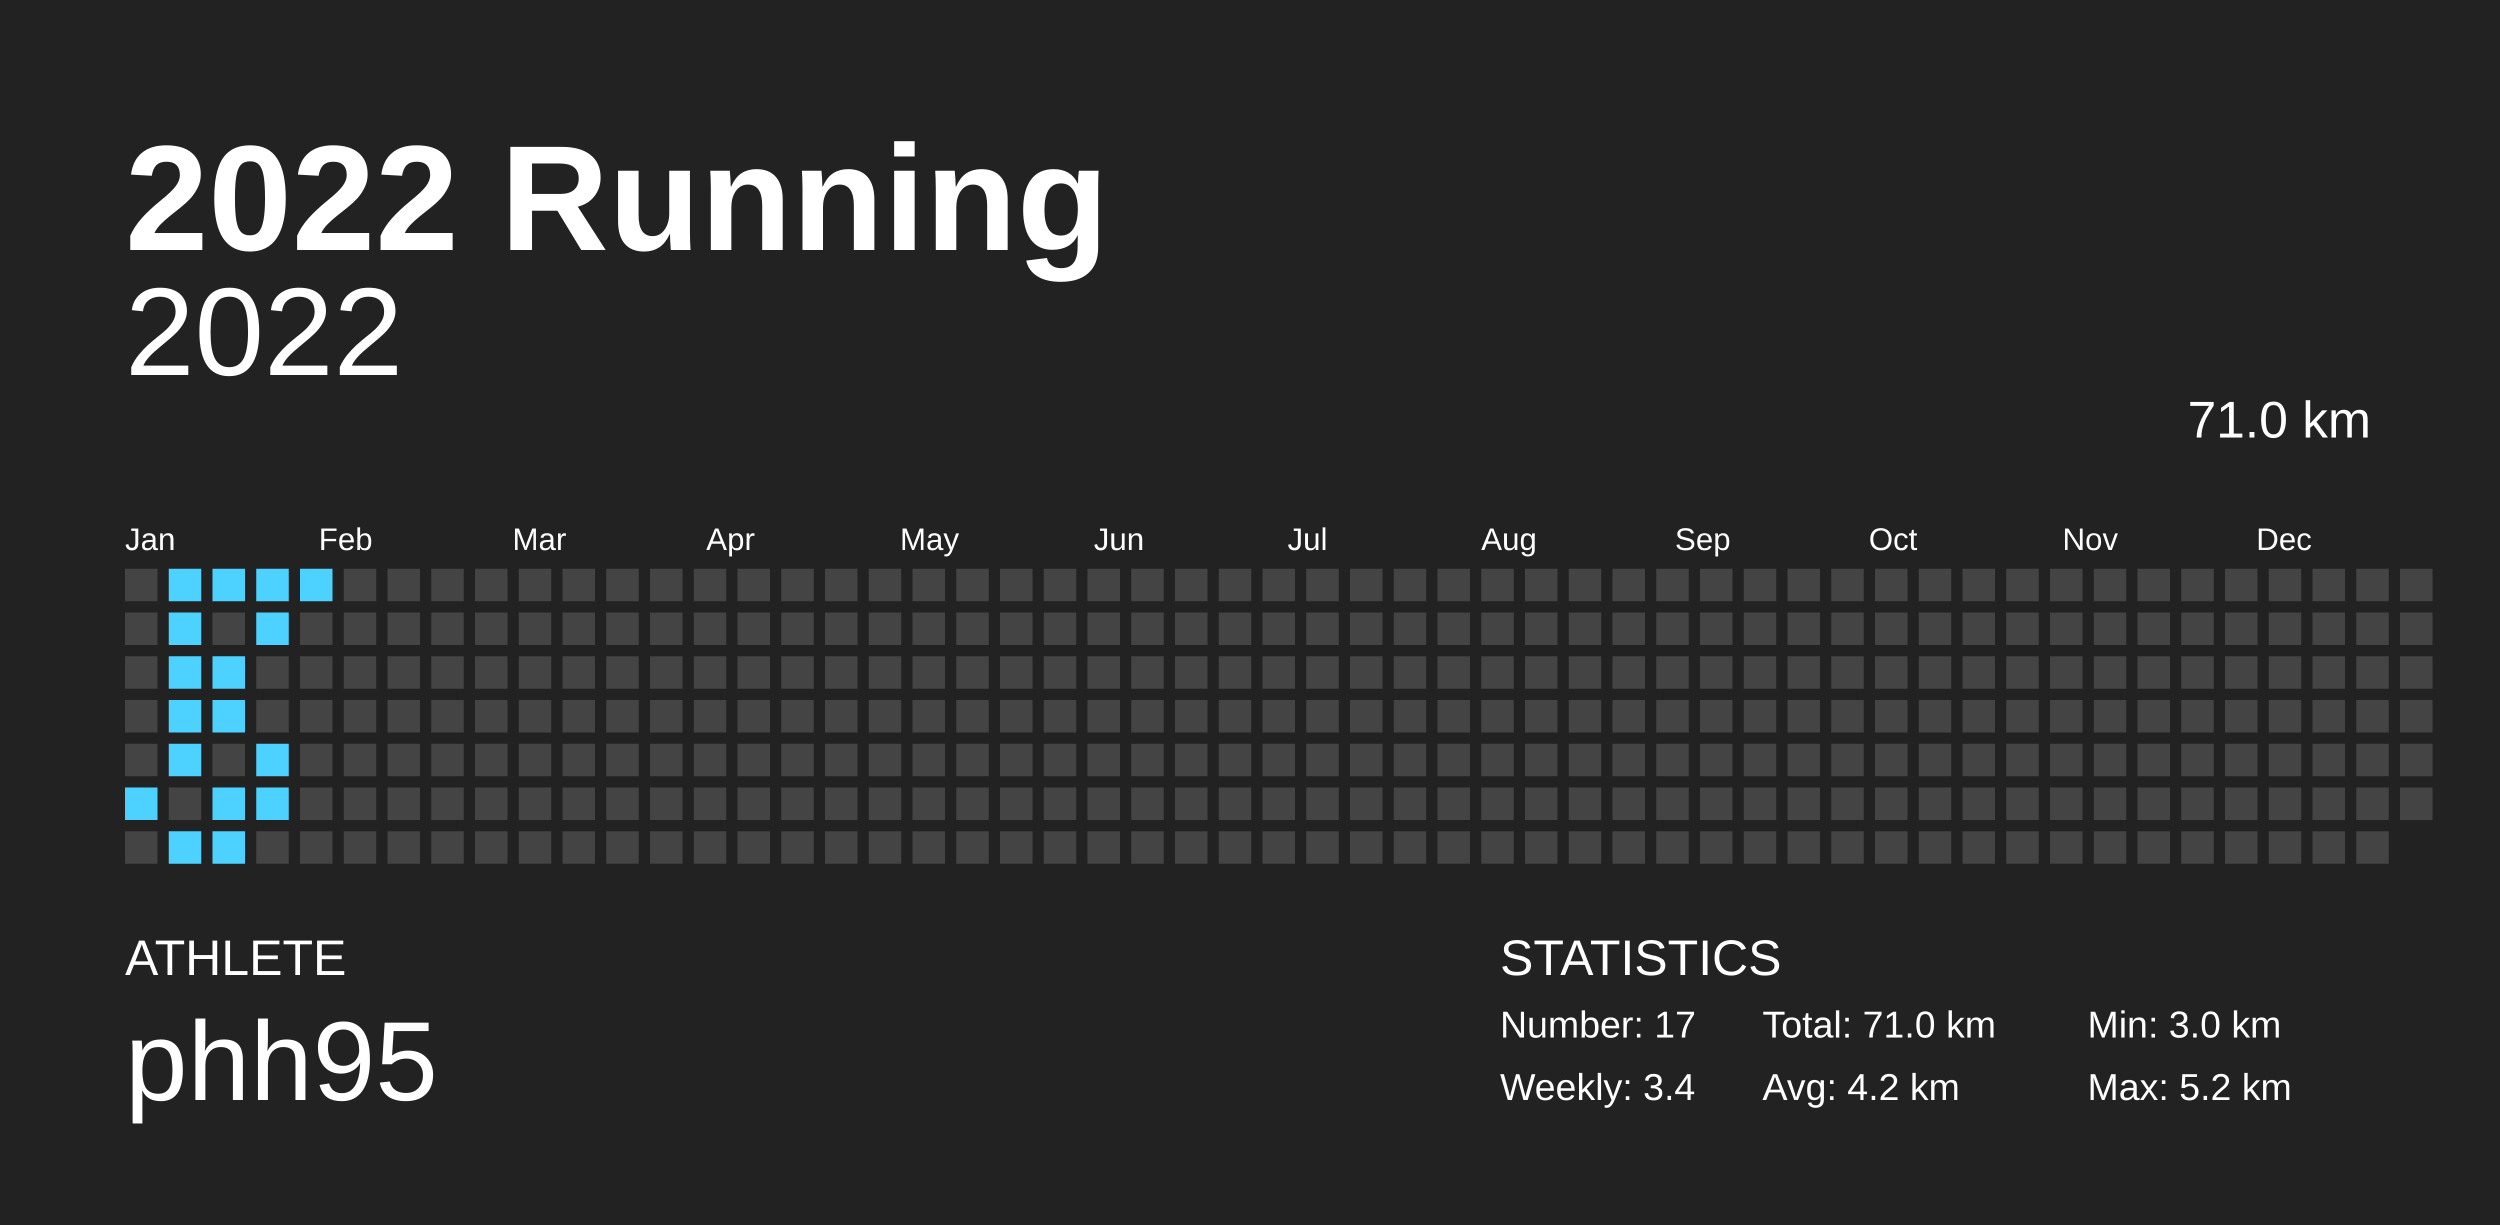
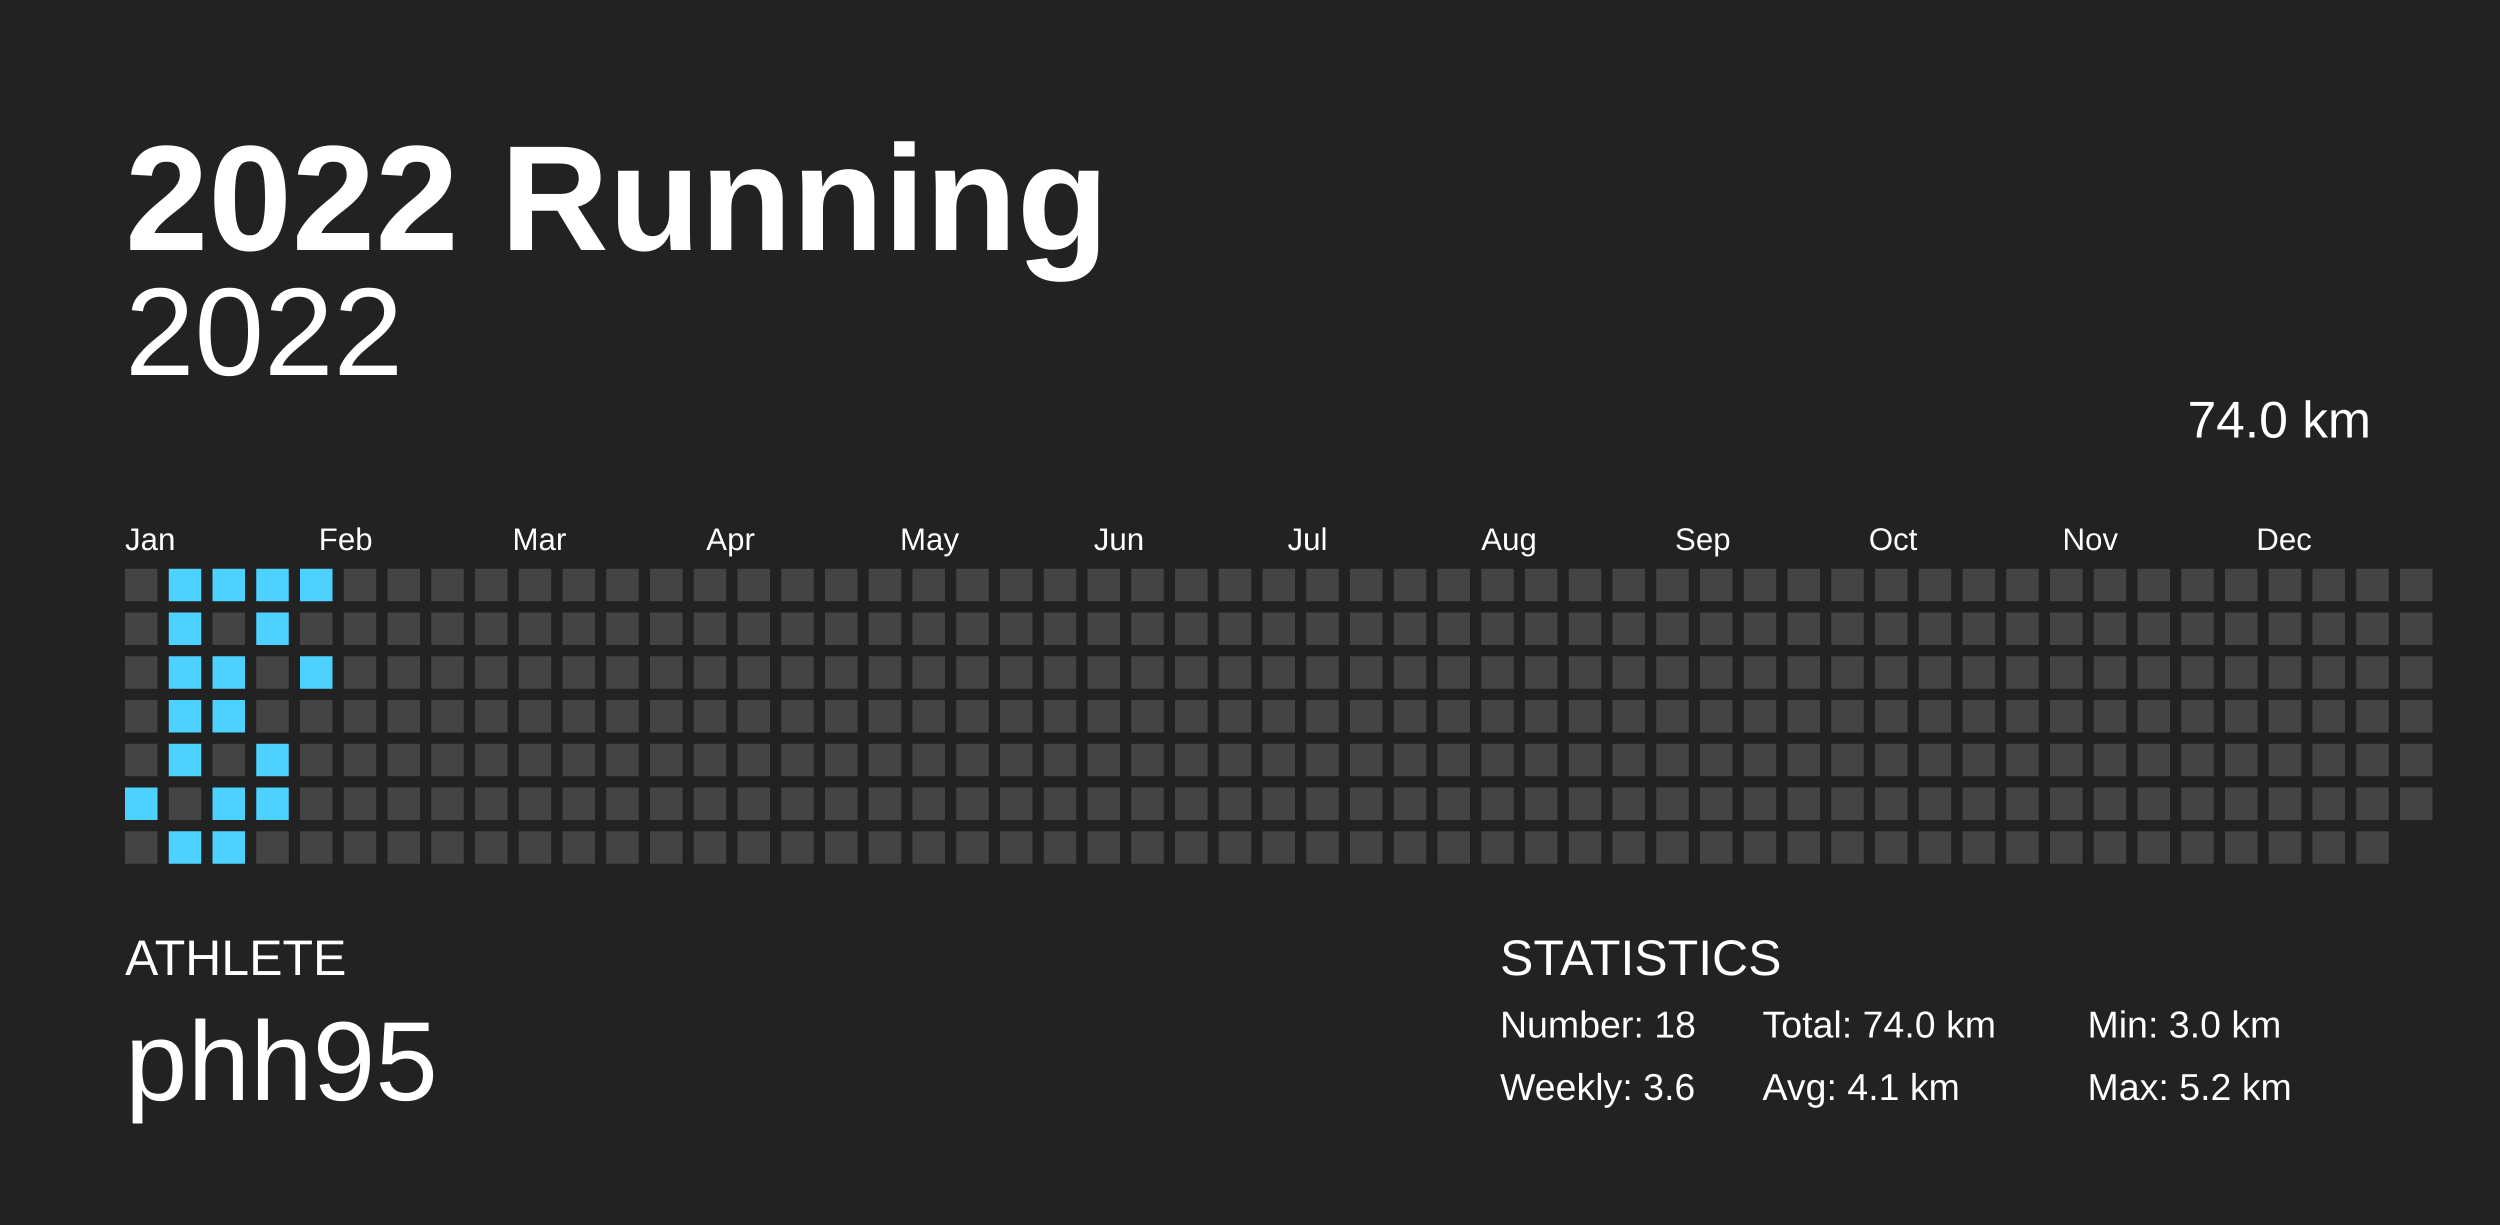
<svg xmlns="http://www.w3.org/2000/svg" baseProfile="full" height="98mm" version="1.1" viewBox="0,0,200,98" width="200mm">
  <defs />
  <rect fill="#222222" height="98" width="200" x="0" y="0" />
  <text fill="#FFFFFF" style="font-size:12px; font-family:Arial; font-weight:bold;" x="10" y="20">2022 Running</text>
  <text fill="#FFFFFF" style="font-size:4px; font-family:Arial" x="10" y="78">ATHLETE</text>
  <text fill="#FFFFFF" style="font-size:9px; font-family:Arial" x="10" y="88">phh95</text>
  <text fill="#FFFFFF" style="font-size:4px; font-family:Arial" x="120" y="78">STATISTICS</text>
-   <text fill="#FFFFFF" style="font-size:3px; font-family:Arial" x="120" y="83">Number: 17</text>
-   <text fill="#FFFFFF" style="font-size:3px; font-family:Arial" x="120" y="88">Weekly: 3.4</text>
-   <text fill="#FFFFFF" style="font-size:3px; font-family:Arial" x="141" y="83">Total: 71.0 km</text>
-   <text fill="#FFFFFF" style="font-size:3px; font-family:Arial" x="141" y="88">Avg: 4.2 km</text>
+   <text fill="#FFFFFF" style="font-size:3px; font-family:Arial" x="120" y="83">Number: 18</text>
+   <text fill="#FFFFFF" style="font-size:3px; font-family:Arial" x="120" y="88">Weekly: 3.6</text>
+   <text fill="#FFFFFF" style="font-size:3px; font-family:Arial" x="141" y="83">Total: 74.0 km</text>
+   <text fill="#FFFFFF" style="font-size:3px; font-family:Arial" x="141" y="88">Avg: 4.1 km</text>
  <text fill="#FFFFFF" style="font-size:3px; font-family:Arial" x="167" y="83">Min: 3.0 km</text>
  <text fill="#FFFFFF" style="font-size:3px; font-family:Arial" x="167" y="88">Max: 5.2 km</text>
  <text alignment-baseline="hanging" fill="#FFFFFF" style="font-size:10.0px; font-family:Arial;" x="10" y="30">2022</text>
-   <text alignment-baseline="hanging" fill="#FFFFFF" style="font-size:4.125px; font-family:Arial;" x="175" y="35">71.0 km</text>
+   <text alignment-baseline="hanging" fill="#FFFFFF" style="font-size:4.125px; font-family:Arial;" x="175" y="35">74.0 km</text>
  <text fill="#FFFFFF" style="font-size:2.5px; font-family:Arial" x="10.0" y="44">Jan</text>
  <text fill="#FFFFFF" style="font-size:2.5px; font-family:Arial" x="25.5" y="44">Feb</text>
  <text fill="#FFFFFF" style="font-size:2.5px; font-family:Arial" x="41.0" y="44">Mar</text>
  <text fill="#FFFFFF" style="font-size:2.5px; font-family:Arial" x="56.5" y="44">Apr</text>
  <text fill="#FFFFFF" style="font-size:2.5px; font-family:Arial" x="72.0" y="44">May</text>
  <text fill="#FFFFFF" style="font-size:2.5px; font-family:Arial" x="87.5" y="44">Jun</text>
  <text fill="#FFFFFF" style="font-size:2.5px; font-family:Arial" x="103.0" y="44">Jul</text>
  <text fill="#FFFFFF" style="font-size:2.5px; font-family:Arial" x="118.5" y="44">Aug</text>
  <text fill="#FFFFFF" style="font-size:2.5px; font-family:Arial" x="134.0" y="44">Sep</text>
  <text fill="#FFFFFF" style="font-size:2.5px; font-family:Arial" x="149.5" y="44">Oct</text>
  <text fill="#FFFFFF" style="font-size:2.5px; font-family:Arial" x="165.0" y="44">Nov</text>
  <text fill="#FFFFFF" style="font-size:2.5px; font-family:Arial" x="180.5" y="44">Dec</text>
  <rect fill="#444444" height="2.6" width="2.6" x="10.0" y="45.5" />
  <rect fill="#444444" height="2.6" width="2.6" x="10.0" y="49.0" />
  <rect fill="#444444" height="2.6" width="2.6" x="10.0" y="52.5" />
  <rect fill="#444444" height="2.6" width="2.6" x="10.0" y="56.0" />
  <rect fill="#444444" height="2.6" width="2.6" x="10.0" y="59.5" />
  <rect fill="#4dd2ff" height="2.6" width="2.6" x="10.0" y="63.0" />
  <rect fill="#444444" height="2.6" width="2.6" x="10.0" y="66.5" />
  <rect fill="#4dd2ff" height="2.6" width="2.6" x="13.5" y="45.5" />
  <rect fill="#4dd2ff" height="2.6" width="2.6" x="13.5" y="49.0" />
  <rect fill="#4dd2ff" height="2.6" width="2.6" x="13.5" y="52.5" />
  <rect fill="#4dd2ff" height="2.6" width="2.6" x="13.5" y="56.0" />
  <rect fill="#4dd2ff" height="2.6" width="2.6" x="13.5" y="59.5" />
  <rect fill="#444444" height="2.6" width="2.6" x="13.5" y="63.0" />
  <rect fill="#4dd2ff" height="2.6" width="2.6" x="13.5" y="66.5" />
  <rect fill="#4dd2ff" height="2.6" width="2.6" x="17.0" y="45.5" />
  <rect fill="#444444" height="2.6" width="2.6" x="17.0" y="49.0" />
  <rect fill="#4dd2ff" height="2.6" width="2.6" x="17.0" y="52.5" />
  <rect fill="#4dd2ff" height="2.6" width="2.6" x="17.0" y="56.0" />
  <rect fill="#444444" height="2.6" width="2.6" x="17.0" y="59.5" />
  <rect fill="#4dd2ff" height="2.6" width="2.6" x="17.0" y="63.0" />
  <rect fill="#4dd2ff" height="2.6" width="2.6" x="17.0" y="66.5" />
  <rect fill="#4dd2ff" height="2.6" width="2.6" x="20.5" y="45.5" />
  <rect fill="#4dd2ff" height="2.6" width="2.6" x="20.5" y="49.0" />
  <rect fill="#444444" height="2.6" width="2.6" x="20.5" y="52.5" />
  <rect fill="#444444" height="2.6" width="2.6" x="20.5" y="56.0" />
  <rect fill="#4dd2ff" height="2.6" width="2.6" x="20.5" y="59.5" />
  <rect fill="#4dd2ff" height="2.6" width="2.6" x="20.5" y="63.0" />
  <rect fill="#444444" height="2.6" width="2.6" x="20.5" y="66.5" />
  <rect fill="#4dd2ff" height="2.6" width="2.6" x="24.0" y="45.5" />
  <rect fill="#444444" height="2.6" width="2.6" x="24.0" y="49.0" />
-   <rect fill="#444444" height="2.6" width="2.6" x="24.0" y="52.5" />
+   <rect fill="#4dd2ff" height="2.6" width="2.6" x="24.0" y="52.5" />
  <rect fill="#444444" height="2.6" width="2.6" x="24.0" y="56.0" />
  <rect fill="#444444" height="2.6" width="2.6" x="24.0" y="59.5" />
  <rect fill="#444444" height="2.6" width="2.6" x="24.0" y="63.0" />
  <rect fill="#444444" height="2.6" width="2.6" x="24.0" y="66.5" />
  <rect fill="#444444" height="2.6" width="2.6" x="27.5" y="45.5" />
  <rect fill="#444444" height="2.6" width="2.6" x="27.5" y="49.0" />
  <rect fill="#444444" height="2.6" width="2.6" x="27.5" y="52.5" />
  <rect fill="#444444" height="2.6" width="2.6" x="27.5" y="56.0" />
  <rect fill="#444444" height="2.6" width="2.6" x="27.5" y="59.5" />
  <rect fill="#444444" height="2.6" width="2.6" x="27.5" y="63.0" />
  <rect fill="#444444" height="2.6" width="2.6" x="27.5" y="66.5" />
  <rect fill="#444444" height="2.6" width="2.6" x="31.0" y="45.5" />
  <rect fill="#444444" height="2.6" width="2.6" x="31.0" y="49.0" />
  <rect fill="#444444" height="2.6" width="2.6" x="31.0" y="52.5" />
  <rect fill="#444444" height="2.6" width="2.6" x="31.0" y="56.0" />
  <rect fill="#444444" height="2.6" width="2.6" x="31.0" y="59.5" />
  <rect fill="#444444" height="2.6" width="2.6" x="31.0" y="63.0" />
  <rect fill="#444444" height="2.6" width="2.6" x="31.0" y="66.5" />
  <rect fill="#444444" height="2.6" width="2.6" x="34.5" y="45.5" />
  <rect fill="#444444" height="2.6" width="2.6" x="34.5" y="49.0" />
  <rect fill="#444444" height="2.6" width="2.6" x="34.5" y="52.5" />
  <rect fill="#444444" height="2.6" width="2.6" x="34.5" y="56.0" />
  <rect fill="#444444" height="2.6" width="2.6" x="34.5" y="59.5" />
  <rect fill="#444444" height="2.6" width="2.6" x="34.5" y="63.0" />
  <rect fill="#444444" height="2.6" width="2.6" x="34.5" y="66.5" />
  <rect fill="#444444" height="2.6" width="2.6" x="38.0" y="45.5" />
  <rect fill="#444444" height="2.6" width="2.6" x="38.0" y="49.0" />
  <rect fill="#444444" height="2.6" width="2.6" x="38.0" y="52.5" />
  <rect fill="#444444" height="2.6" width="2.6" x="38.0" y="56.0" />
  <rect fill="#444444" height="2.6" width="2.6" x="38.0" y="59.5" />
  <rect fill="#444444" height="2.6" width="2.6" x="38.0" y="63.0" />
  <rect fill="#444444" height="2.6" width="2.6" x="38.0" y="66.5" />
  <rect fill="#444444" height="2.6" width="2.6" x="41.5" y="45.5" />
  <rect fill="#444444" height="2.6" width="2.6" x="41.5" y="49.0" />
  <rect fill="#444444" height="2.6" width="2.6" x="41.5" y="52.5" />
  <rect fill="#444444" height="2.6" width="2.6" x="41.5" y="56.0" />
  <rect fill="#444444" height="2.6" width="2.6" x="41.5" y="59.5" />
  <rect fill="#444444" height="2.6" width="2.6" x="41.5" y="63.0" />
  <rect fill="#444444" height="2.6" width="2.6" x="41.5" y="66.5" />
  <rect fill="#444444" height="2.6" width="2.6" x="45.0" y="45.5" />
  <rect fill="#444444" height="2.6" width="2.6" x="45.0" y="49.0" />
  <rect fill="#444444" height="2.6" width="2.6" x="45.0" y="52.5" />
  <rect fill="#444444" height="2.6" width="2.6" x="45.0" y="56.0" />
  <rect fill="#444444" height="2.6" width="2.6" x="45.0" y="59.5" />
  <rect fill="#444444" height="2.6" width="2.6" x="45.0" y="63.0" />
  <rect fill="#444444" height="2.6" width="2.6" x="45.0" y="66.5" />
  <rect fill="#444444" height="2.6" width="2.6" x="48.5" y="45.5" />
  <rect fill="#444444" height="2.6" width="2.6" x="48.5" y="49.0" />
  <rect fill="#444444" height="2.6" width="2.6" x="48.5" y="52.5" />
  <rect fill="#444444" height="2.6" width="2.6" x="48.5" y="56.0" />
  <rect fill="#444444" height="2.6" width="2.6" x="48.5" y="59.5" />
  <rect fill="#444444" height="2.6" width="2.6" x="48.5" y="63.0" />
  <rect fill="#444444" height="2.6" width="2.6" x="48.5" y="66.5" />
  <rect fill="#444444" height="2.6" width="2.6" x="52.0" y="45.5" />
  <rect fill="#444444" height="2.6" width="2.6" x="52.0" y="49.0" />
  <rect fill="#444444" height="2.6" width="2.6" x="52.0" y="52.5" />
  <rect fill="#444444" height="2.6" width="2.6" x="52.0" y="56.0" />
  <rect fill="#444444" height="2.6" width="2.6" x="52.0" y="59.5" />
  <rect fill="#444444" height="2.6" width="2.6" x="52.0" y="63.0" />
  <rect fill="#444444" height="2.6" width="2.6" x="52.0" y="66.5" />
  <rect fill="#444444" height="2.6" width="2.6" x="55.5" y="45.5" />
  <rect fill="#444444" height="2.6" width="2.6" x="55.5" y="49.0" />
  <rect fill="#444444" height="2.6" width="2.6" x="55.5" y="52.5" />
  <rect fill="#444444" height="2.6" width="2.6" x="55.5" y="56.0" />
  <rect fill="#444444" height="2.6" width="2.6" x="55.5" y="59.5" />
  <rect fill="#444444" height="2.6" width="2.6" x="55.5" y="63.0" />
  <rect fill="#444444" height="2.6" width="2.6" x="55.5" y="66.5" />
  <rect fill="#444444" height="2.6" width="2.6" x="59.0" y="45.5" />
  <rect fill="#444444" height="2.6" width="2.6" x="59.0" y="49.0" />
  <rect fill="#444444" height="2.6" width="2.6" x="59.0" y="52.5" />
  <rect fill="#444444" height="2.6" width="2.6" x="59.0" y="56.0" />
  <rect fill="#444444" height="2.6" width="2.6" x="59.0" y="59.5" />
  <rect fill="#444444" height="2.6" width="2.6" x="59.0" y="63.0" />
  <rect fill="#444444" height="2.6" width="2.6" x="59.0" y="66.5" />
  <rect fill="#444444" height="2.6" width="2.6" x="62.5" y="45.5" />
  <rect fill="#444444" height="2.6" width="2.6" x="62.5" y="49.0" />
  <rect fill="#444444" height="2.6" width="2.6" x="62.5" y="52.5" />
  <rect fill="#444444" height="2.6" width="2.6" x="62.5" y="56.0" />
  <rect fill="#444444" height="2.6" width="2.6" x="62.5" y="59.5" />
  <rect fill="#444444" height="2.6" width="2.6" x="62.5" y="63.0" />
  <rect fill="#444444" height="2.6" width="2.6" x="62.5" y="66.5" />
  <rect fill="#444444" height="2.6" width="2.6" x="66.0" y="45.5" />
  <rect fill="#444444" height="2.6" width="2.6" x="66.0" y="49.0" />
  <rect fill="#444444" height="2.6" width="2.6" x="66.0" y="52.5" />
  <rect fill="#444444" height="2.6" width="2.6" x="66.0" y="56.0" />
  <rect fill="#444444" height="2.6" width="2.6" x="66.0" y="59.5" />
  <rect fill="#444444" height="2.6" width="2.6" x="66.0" y="63.0" />
  <rect fill="#444444" height="2.6" width="2.6" x="66.0" y="66.5" />
  <rect fill="#444444" height="2.6" width="2.6" x="69.5" y="45.5" />
  <rect fill="#444444" height="2.6" width="2.6" x="69.5" y="49.0" />
  <rect fill="#444444" height="2.6" width="2.6" x="69.5" y="52.5" />
  <rect fill="#444444" height="2.6" width="2.6" x="69.5" y="56.0" />
  <rect fill="#444444" height="2.6" width="2.6" x="69.5" y="59.5" />
  <rect fill="#444444" height="2.6" width="2.6" x="69.5" y="63.0" />
  <rect fill="#444444" height="2.6" width="2.6" x="69.5" y="66.5" />
  <rect fill="#444444" height="2.6" width="2.6" x="73.0" y="45.5" />
  <rect fill="#444444" height="2.6" width="2.6" x="73.0" y="49.0" />
  <rect fill="#444444" height="2.6" width="2.6" x="73.0" y="52.5" />
  <rect fill="#444444" height="2.6" width="2.6" x="73.0" y="56.0" />
  <rect fill="#444444" height="2.6" width="2.6" x="73.0" y="59.5" />
  <rect fill="#444444" height="2.6" width="2.6" x="73.0" y="63.0" />
  <rect fill="#444444" height="2.6" width="2.6" x="73.0" y="66.5" />
  <rect fill="#444444" height="2.6" width="2.6" x="76.5" y="45.5" />
  <rect fill="#444444" height="2.6" width="2.6" x="76.5" y="49.0" />
  <rect fill="#444444" height="2.6" width="2.6" x="76.5" y="52.5" />
  <rect fill="#444444" height="2.6" width="2.6" x="76.5" y="56.0" />
  <rect fill="#444444" height="2.6" width="2.6" x="76.5" y="59.5" />
  <rect fill="#444444" height="2.6" width="2.6" x="76.5" y="63.0" />
  <rect fill="#444444" height="2.6" width="2.6" x="76.5" y="66.5" />
  <rect fill="#444444" height="2.6" width="2.6" x="80.0" y="45.5" />
  <rect fill="#444444" height="2.6" width="2.6" x="80.0" y="49.0" />
  <rect fill="#444444" height="2.6" width="2.6" x="80.0" y="52.5" />
  <rect fill="#444444" height="2.6" width="2.6" x="80.0" y="56.0" />
  <rect fill="#444444" height="2.6" width="2.6" x="80.0" y="59.5" />
  <rect fill="#444444" height="2.6" width="2.6" x="80.0" y="63.0" />
  <rect fill="#444444" height="2.6" width="2.6" x="80.0" y="66.5" />
  <rect fill="#444444" height="2.6" width="2.6" x="83.5" y="45.5" />
  <rect fill="#444444" height="2.6" width="2.6" x="83.5" y="49.0" />
  <rect fill="#444444" height="2.6" width="2.6" x="83.5" y="52.5" />
  <rect fill="#444444" height="2.6" width="2.6" x="83.5" y="56.0" />
  <rect fill="#444444" height="2.6" width="2.6" x="83.5" y="59.5" />
  <rect fill="#444444" height="2.6" width="2.6" x="83.5" y="63.0" />
  <rect fill="#444444" height="2.6" width="2.6" x="83.5" y="66.5" />
  <rect fill="#444444" height="2.6" width="2.6" x="87.0" y="45.5" />
  <rect fill="#444444" height="2.6" width="2.6" x="87.0" y="49.0" />
  <rect fill="#444444" height="2.6" width="2.6" x="87.0" y="52.5" />
  <rect fill="#444444" height="2.6" width="2.6" x="87.0" y="56.0" />
  <rect fill="#444444" height="2.6" width="2.6" x="87.0" y="59.5" />
  <rect fill="#444444" height="2.6" width="2.6" x="87.0" y="63.0" />
  <rect fill="#444444" height="2.6" width="2.6" x="87.0" y="66.5" />
  <rect fill="#444444" height="2.6" width="2.6" x="90.5" y="45.5" />
  <rect fill="#444444" height="2.6" width="2.6" x="90.5" y="49.0" />
  <rect fill="#444444" height="2.6" width="2.6" x="90.5" y="52.5" />
  <rect fill="#444444" height="2.6" width="2.6" x="90.5" y="56.0" />
  <rect fill="#444444" height="2.6" width="2.6" x="90.5" y="59.5" />
  <rect fill="#444444" height="2.6" width="2.6" x="90.5" y="63.0" />
  <rect fill="#444444" height="2.6" width="2.6" x="90.5" y="66.5" />
  <rect fill="#444444" height="2.6" width="2.6" x="94.0" y="45.5" />
  <rect fill="#444444" height="2.6" width="2.6" x="94.0" y="49.0" />
  <rect fill="#444444" height="2.6" width="2.6" x="94.0" y="52.5" />
  <rect fill="#444444" height="2.6" width="2.6" x="94.0" y="56.0" />
  <rect fill="#444444" height="2.6" width="2.6" x="94.0" y="59.5" />
  <rect fill="#444444" height="2.6" width="2.6" x="94.0" y="63.0" />
  <rect fill="#444444" height="2.6" width="2.6" x="94.0" y="66.5" />
  <rect fill="#444444" height="2.6" width="2.6" x="97.5" y="45.5" />
  <rect fill="#444444" height="2.6" width="2.6" x="97.5" y="49.0" />
  <rect fill="#444444" height="2.6" width="2.6" x="97.5" y="52.5" />
  <rect fill="#444444" height="2.6" width="2.6" x="97.5" y="56.0" />
  <rect fill="#444444" height="2.6" width="2.6" x="97.5" y="59.5" />
  <rect fill="#444444" height="2.6" width="2.6" x="97.5" y="63.0" />
  <rect fill="#444444" height="2.6" width="2.6" x="97.5" y="66.5" />
  <rect fill="#444444" height="2.6" width="2.6" x="101.0" y="45.5" />
  <rect fill="#444444" height="2.6" width="2.6" x="101.0" y="49.0" />
  <rect fill="#444444" height="2.6" width="2.6" x="101.0" y="52.5" />
  <rect fill="#444444" height="2.6" width="2.6" x="101.0" y="56.0" />
  <rect fill="#444444" height="2.6" width="2.6" x="101.0" y="59.5" />
  <rect fill="#444444" height="2.6" width="2.6" x="101.0" y="63.0" />
  <rect fill="#444444" height="2.6" width="2.6" x="101.0" y="66.5" />
  <rect fill="#444444" height="2.6" width="2.6" x="104.5" y="45.5" />
  <rect fill="#444444" height="2.6" width="2.6" x="104.5" y="49.0" />
  <rect fill="#444444" height="2.6" width="2.6" x="104.5" y="52.5" />
  <rect fill="#444444" height="2.6" width="2.6" x="104.5" y="56.0" />
  <rect fill="#444444" height="2.6" width="2.6" x="104.5" y="59.5" />
  <rect fill="#444444" height="2.6" width="2.6" x="104.5" y="63.0" />
  <rect fill="#444444" height="2.6" width="2.6" x="104.5" y="66.5" />
  <rect fill="#444444" height="2.6" width="2.6" x="108.0" y="45.5" />
  <rect fill="#444444" height="2.6" width="2.6" x="108.0" y="49.0" />
  <rect fill="#444444" height="2.6" width="2.6" x="108.0" y="52.5" />
  <rect fill="#444444" height="2.6" width="2.6" x="108.0" y="56.0" />
  <rect fill="#444444" height="2.6" width="2.6" x="108.0" y="59.5" />
  <rect fill="#444444" height="2.6" width="2.6" x="108.0" y="63.0" />
  <rect fill="#444444" height="2.6" width="2.6" x="108.0" y="66.5" />
  <rect fill="#444444" height="2.6" width="2.6" x="111.5" y="45.5" />
  <rect fill="#444444" height="2.6" width="2.6" x="111.5" y="49.0" />
  <rect fill="#444444" height="2.6" width="2.6" x="111.5" y="52.5" />
  <rect fill="#444444" height="2.6" width="2.6" x="111.5" y="56.0" />
  <rect fill="#444444" height="2.6" width="2.6" x="111.5" y="59.5" />
  <rect fill="#444444" height="2.6" width="2.6" x="111.5" y="63.0" />
  <rect fill="#444444" height="2.6" width="2.6" x="111.5" y="66.5" />
  <rect fill="#444444" height="2.6" width="2.6" x="115.0" y="45.5" />
  <rect fill="#444444" height="2.6" width="2.6" x="115.0" y="49.0" />
  <rect fill="#444444" height="2.6" width="2.6" x="115.0" y="52.5" />
  <rect fill="#444444" height="2.6" width="2.6" x="115.0" y="56.0" />
  <rect fill="#444444" height="2.6" width="2.6" x="115.0" y="59.5" />
  <rect fill="#444444" height="2.6" width="2.6" x="115.0" y="63.0" />
  <rect fill="#444444" height="2.6" width="2.6" x="115.0" y="66.5" />
  <rect fill="#444444" height="2.6" width="2.6" x="118.5" y="45.5" />
  <rect fill="#444444" height="2.6" width="2.6" x="118.5" y="49.0" />
  <rect fill="#444444" height="2.6" width="2.6" x="118.5" y="52.5" />
  <rect fill="#444444" height="2.6" width="2.6" x="118.5" y="56.0" />
  <rect fill="#444444" height="2.6" width="2.6" x="118.5" y="59.5" />
  <rect fill="#444444" height="2.6" width="2.6" x="118.5" y="63.0" />
  <rect fill="#444444" height="2.6" width="2.6" x="118.5" y="66.5" />
  <rect fill="#444444" height="2.6" width="2.6" x="122.0" y="45.5" />
  <rect fill="#444444" height="2.6" width="2.6" x="122.0" y="49.0" />
  <rect fill="#444444" height="2.6" width="2.6" x="122.0" y="52.5" />
  <rect fill="#444444" height="2.6" width="2.6" x="122.0" y="56.0" />
  <rect fill="#444444" height="2.6" width="2.6" x="122.0" y="59.5" />
  <rect fill="#444444" height="2.6" width="2.6" x="122.0" y="63.0" />
  <rect fill="#444444" height="2.6" width="2.6" x="122.0" y="66.5" />
  <rect fill="#444444" height="2.6" width="2.6" x="125.5" y="45.5" />
  <rect fill="#444444" height="2.6" width="2.6" x="125.5" y="49.0" />
  <rect fill="#444444" height="2.6" width="2.6" x="125.5" y="52.5" />
  <rect fill="#444444" height="2.6" width="2.6" x="125.5" y="56.0" />
  <rect fill="#444444" height="2.6" width="2.6" x="125.5" y="59.5" />
  <rect fill="#444444" height="2.6" width="2.6" x="125.5" y="63.0" />
  <rect fill="#444444" height="2.6" width="2.6" x="125.5" y="66.5" />
  <rect fill="#444444" height="2.6" width="2.6" x="129.0" y="45.5" />
  <rect fill="#444444" height="2.6" width="2.6" x="129.0" y="49.0" />
  <rect fill="#444444" height="2.6" width="2.6" x="129.0" y="52.5" />
  <rect fill="#444444" height="2.6" width="2.6" x="129.0" y="56.0" />
  <rect fill="#444444" height="2.6" width="2.6" x="129.0" y="59.5" />
  <rect fill="#444444" height="2.6" width="2.6" x="129.0" y="63.0" />
  <rect fill="#444444" height="2.6" width="2.6" x="129.0" y="66.5" />
  <rect fill="#444444" height="2.6" width="2.6" x="132.5" y="45.5" />
  <rect fill="#444444" height="2.6" width="2.6" x="132.5" y="49.0" />
  <rect fill="#444444" height="2.6" width="2.6" x="132.5" y="52.5" />
  <rect fill="#444444" height="2.6" width="2.6" x="132.5" y="56.0" />
  <rect fill="#444444" height="2.6" width="2.6" x="132.5" y="59.5" />
  <rect fill="#444444" height="2.6" width="2.6" x="132.5" y="63.0" />
  <rect fill="#444444" height="2.6" width="2.6" x="132.5" y="66.5" />
  <rect fill="#444444" height="2.6" width="2.6" x="136.0" y="45.5" />
  <rect fill="#444444" height="2.6" width="2.6" x="136.0" y="49.0" />
  <rect fill="#444444" height="2.6" width="2.6" x="136.0" y="52.5" />
  <rect fill="#444444" height="2.6" width="2.6" x="136.0" y="56.0" />
  <rect fill="#444444" height="2.6" width="2.6" x="136.0" y="59.5" />
  <rect fill="#444444" height="2.6" width="2.6" x="136.0" y="63.0" />
  <rect fill="#444444" height="2.6" width="2.6" x="136.0" y="66.5" />
  <rect fill="#444444" height="2.6" width="2.6" x="139.5" y="45.5" />
  <rect fill="#444444" height="2.6" width="2.6" x="139.5" y="49.0" />
  <rect fill="#444444" height="2.6" width="2.6" x="139.5" y="52.5" />
  <rect fill="#444444" height="2.6" width="2.6" x="139.5" y="56.0" />
  <rect fill="#444444" height="2.6" width="2.6" x="139.5" y="59.5" />
  <rect fill="#444444" height="2.6" width="2.6" x="139.5" y="63.0" />
  <rect fill="#444444" height="2.6" width="2.6" x="139.5" y="66.5" />
  <rect fill="#444444" height="2.6" width="2.6" x="143.0" y="45.5" />
  <rect fill="#444444" height="2.6" width="2.6" x="143.0" y="49.0" />
  <rect fill="#444444" height="2.6" width="2.6" x="143.0" y="52.5" />
  <rect fill="#444444" height="2.6" width="2.6" x="143.0" y="56.0" />
  <rect fill="#444444" height="2.6" width="2.6" x="143.0" y="59.5" />
  <rect fill="#444444" height="2.6" width="2.6" x="143.0" y="63.0" />
  <rect fill="#444444" height="2.6" width="2.6" x="143.0" y="66.5" />
  <rect fill="#444444" height="2.6" width="2.6" x="146.5" y="45.5" />
  <rect fill="#444444" height="2.6" width="2.6" x="146.5" y="49.0" />
  <rect fill="#444444" height="2.6" width="2.6" x="146.5" y="52.5" />
  <rect fill="#444444" height="2.6" width="2.6" x="146.5" y="56.0" />
  <rect fill="#444444" height="2.6" width="2.6" x="146.5" y="59.5" />
  <rect fill="#444444" height="2.6" width="2.6" x="146.5" y="63.0" />
  <rect fill="#444444" height="2.6" width="2.6" x="146.5" y="66.5" />
  <rect fill="#444444" height="2.6" width="2.6" x="150.0" y="45.5" />
  <rect fill="#444444" height="2.6" width="2.6" x="150.0" y="49.0" />
  <rect fill="#444444" height="2.6" width="2.6" x="150.0" y="52.5" />
  <rect fill="#444444" height="2.6" width="2.6" x="150.0" y="56.0" />
  <rect fill="#444444" height="2.6" width="2.6" x="150.0" y="59.5" />
  <rect fill="#444444" height="2.6" width="2.6" x="150.0" y="63.0" />
  <rect fill="#444444" height="2.6" width="2.6" x="150.0" y="66.5" />
  <rect fill="#444444" height="2.6" width="2.6" x="153.5" y="45.5" />
  <rect fill="#444444" height="2.6" width="2.6" x="153.5" y="49.0" />
  <rect fill="#444444" height="2.6" width="2.6" x="153.5" y="52.5" />
  <rect fill="#444444" height="2.6" width="2.6" x="153.5" y="56.0" />
  <rect fill="#444444" height="2.6" width="2.6" x="153.5" y="59.5" />
  <rect fill="#444444" height="2.6" width="2.6" x="153.5" y="63.0" />
  <rect fill="#444444" height="2.6" width="2.6" x="153.5" y="66.5" />
  <rect fill="#444444" height="2.6" width="2.6" x="157.0" y="45.5" />
  <rect fill="#444444" height="2.6" width="2.6" x="157.0" y="49.0" />
  <rect fill="#444444" height="2.6" width="2.6" x="157.0" y="52.5" />
  <rect fill="#444444" height="2.6" width="2.6" x="157.0" y="56.0" />
  <rect fill="#444444" height="2.6" width="2.6" x="157.0" y="59.5" />
  <rect fill="#444444" height="2.6" width="2.6" x="157.0" y="63.0" />
  <rect fill="#444444" height="2.6" width="2.6" x="157.0" y="66.5" />
  <rect fill="#444444" height="2.6" width="2.6" x="160.5" y="45.5" />
  <rect fill="#444444" height="2.6" width="2.6" x="160.5" y="49.0" />
  <rect fill="#444444" height="2.6" width="2.6" x="160.5" y="52.5" />
  <rect fill="#444444" height="2.6" width="2.6" x="160.5" y="56.0" />
  <rect fill="#444444" height="2.6" width="2.6" x="160.5" y="59.5" />
  <rect fill="#444444" height="2.6" width="2.6" x="160.5" y="63.0" />
  <rect fill="#444444" height="2.6" width="2.6" x="160.5" y="66.5" />
  <rect fill="#444444" height="2.6" width="2.6" x="164.0" y="45.5" />
  <rect fill="#444444" height="2.6" width="2.6" x="164.0" y="49.0" />
  <rect fill="#444444" height="2.6" width="2.6" x="164.0" y="52.5" />
  <rect fill="#444444" height="2.6" width="2.6" x="164.0" y="56.0" />
  <rect fill="#444444" height="2.6" width="2.6" x="164.0" y="59.5" />
  <rect fill="#444444" height="2.6" width="2.6" x="164.0" y="63.0" />
  <rect fill="#444444" height="2.6" width="2.6" x="164.0" y="66.5" />
  <rect fill="#444444" height="2.6" width="2.6" x="167.5" y="45.5" />
  <rect fill="#444444" height="2.6" width="2.6" x="167.5" y="49.0" />
  <rect fill="#444444" height="2.6" width="2.6" x="167.5" y="52.5" />
  <rect fill="#444444" height="2.6" width="2.6" x="167.5" y="56.0" />
  <rect fill="#444444" height="2.6" width="2.6" x="167.5" y="59.5" />
  <rect fill="#444444" height="2.6" width="2.6" x="167.5" y="63.0" />
  <rect fill="#444444" height="2.6" width="2.6" x="167.5" y="66.5" />
  <rect fill="#444444" height="2.6" width="2.6" x="171.0" y="45.5" />
  <rect fill="#444444" height="2.6" width="2.6" x="171.0" y="49.0" />
  <rect fill="#444444" height="2.6" width="2.6" x="171.0" y="52.5" />
  <rect fill="#444444" height="2.6" width="2.6" x="171.0" y="56.0" />
  <rect fill="#444444" height="2.6" width="2.6" x="171.0" y="59.5" />
  <rect fill="#444444" height="2.6" width="2.6" x="171.0" y="63.0" />
  <rect fill="#444444" height="2.6" width="2.6" x="171.0" y="66.5" />
  <rect fill="#444444" height="2.6" width="2.6" x="174.5" y="45.5" />
  <rect fill="#444444" height="2.6" width="2.6" x="174.5" y="49.0" />
  <rect fill="#444444" height="2.6" width="2.6" x="174.5" y="52.5" />
  <rect fill="#444444" height="2.6" width="2.6" x="174.5" y="56.0" />
  <rect fill="#444444" height="2.6" width="2.6" x="174.5" y="59.5" />
  <rect fill="#444444" height="2.6" width="2.6" x="174.5" y="63.0" />
  <rect fill="#444444" height="2.6" width="2.6" x="174.5" y="66.5" />
  <rect fill="#444444" height="2.6" width="2.6" x="178.0" y="45.5" />
  <rect fill="#444444" height="2.6" width="2.6" x="178.0" y="49.0" />
  <rect fill="#444444" height="2.6" width="2.6" x="178.0" y="52.5" />
  <rect fill="#444444" height="2.6" width="2.6" x="178.0" y="56.0" />
  <rect fill="#444444" height="2.6" width="2.6" x="178.0" y="59.5" />
  <rect fill="#444444" height="2.6" width="2.6" x="178.0" y="63.0" />
  <rect fill="#444444" height="2.6" width="2.6" x="178.0" y="66.5" />
  <rect fill="#444444" height="2.6" width="2.6" x="181.5" y="45.5" />
  <rect fill="#444444" height="2.6" width="2.6" x="181.5" y="49.0" />
  <rect fill="#444444" height="2.6" width="2.6" x="181.5" y="52.5" />
  <rect fill="#444444" height="2.6" width="2.6" x="181.5" y="56.0" />
  <rect fill="#444444" height="2.6" width="2.6" x="181.5" y="59.5" />
  <rect fill="#444444" height="2.6" width="2.6" x="181.5" y="63.0" />
  <rect fill="#444444" height="2.6" width="2.6" x="181.5" y="66.5" />
  <rect fill="#444444" height="2.6" width="2.6" x="185.0" y="45.5" />
  <rect fill="#444444" height="2.6" width="2.6" x="185.0" y="49.0" />
  <rect fill="#444444" height="2.6" width="2.6" x="185.0" y="52.5" />
  <rect fill="#444444" height="2.6" width="2.6" x="185.0" y="56.0" />
  <rect fill="#444444" height="2.6" width="2.6" x="185.0" y="59.5" />
  <rect fill="#444444" height="2.6" width="2.6" x="185.0" y="63.0" />
  <rect fill="#444444" height="2.6" width="2.6" x="185.0" y="66.5" />
  <rect fill="#444444" height="2.6" width="2.6" x="188.5" y="45.5" />
  <rect fill="#444444" height="2.6" width="2.6" x="188.5" y="49.0" />
  <rect fill="#444444" height="2.6" width="2.6" x="188.5" y="52.5" />
  <rect fill="#444444" height="2.6" width="2.6" x="188.5" y="56.0" />
  <rect fill="#444444" height="2.6" width="2.6" x="188.5" y="59.5" />
  <rect fill="#444444" height="2.6" width="2.6" x="188.5" y="63.0" />
  <rect fill="#444444" height="2.6" width="2.6" x="188.5" y="66.5" />
  <rect fill="#444444" height="2.6" width="2.6" x="192.0" y="45.5" />
  <rect fill="#444444" height="2.6" width="2.6" x="192.0" y="49.0" />
  <rect fill="#444444" height="2.6" width="2.6" x="192.0" y="52.5" />
  <rect fill="#444444" height="2.6" width="2.6" x="192.0" y="56.0" />
  <rect fill="#444444" height="2.6" width="2.6" x="192.0" y="59.5" />
  <rect fill="#444444" height="2.6" width="2.6" x="192.0" y="63.0" />
</svg>
